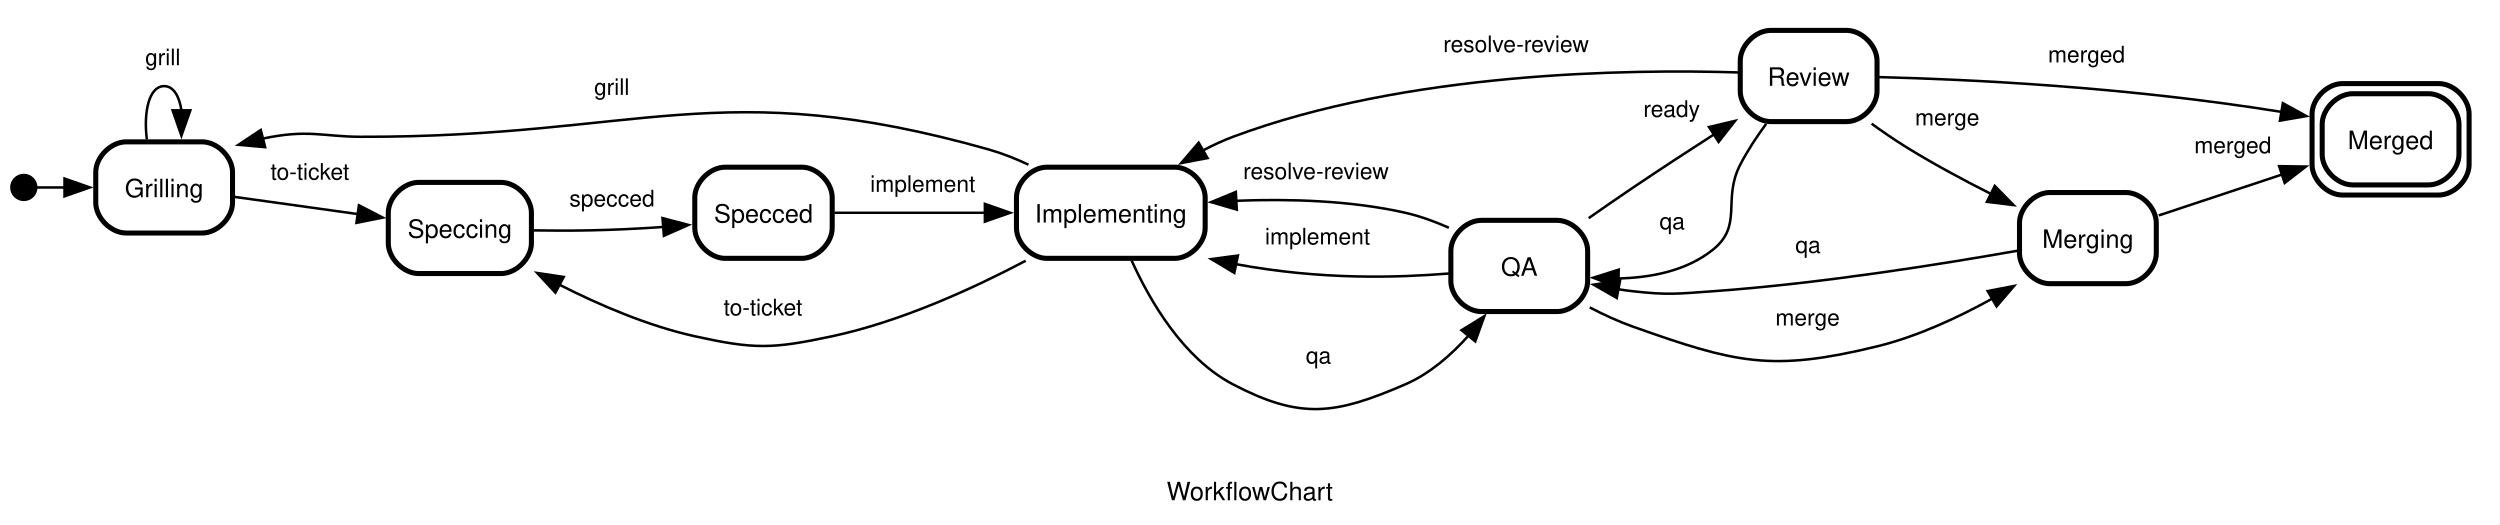
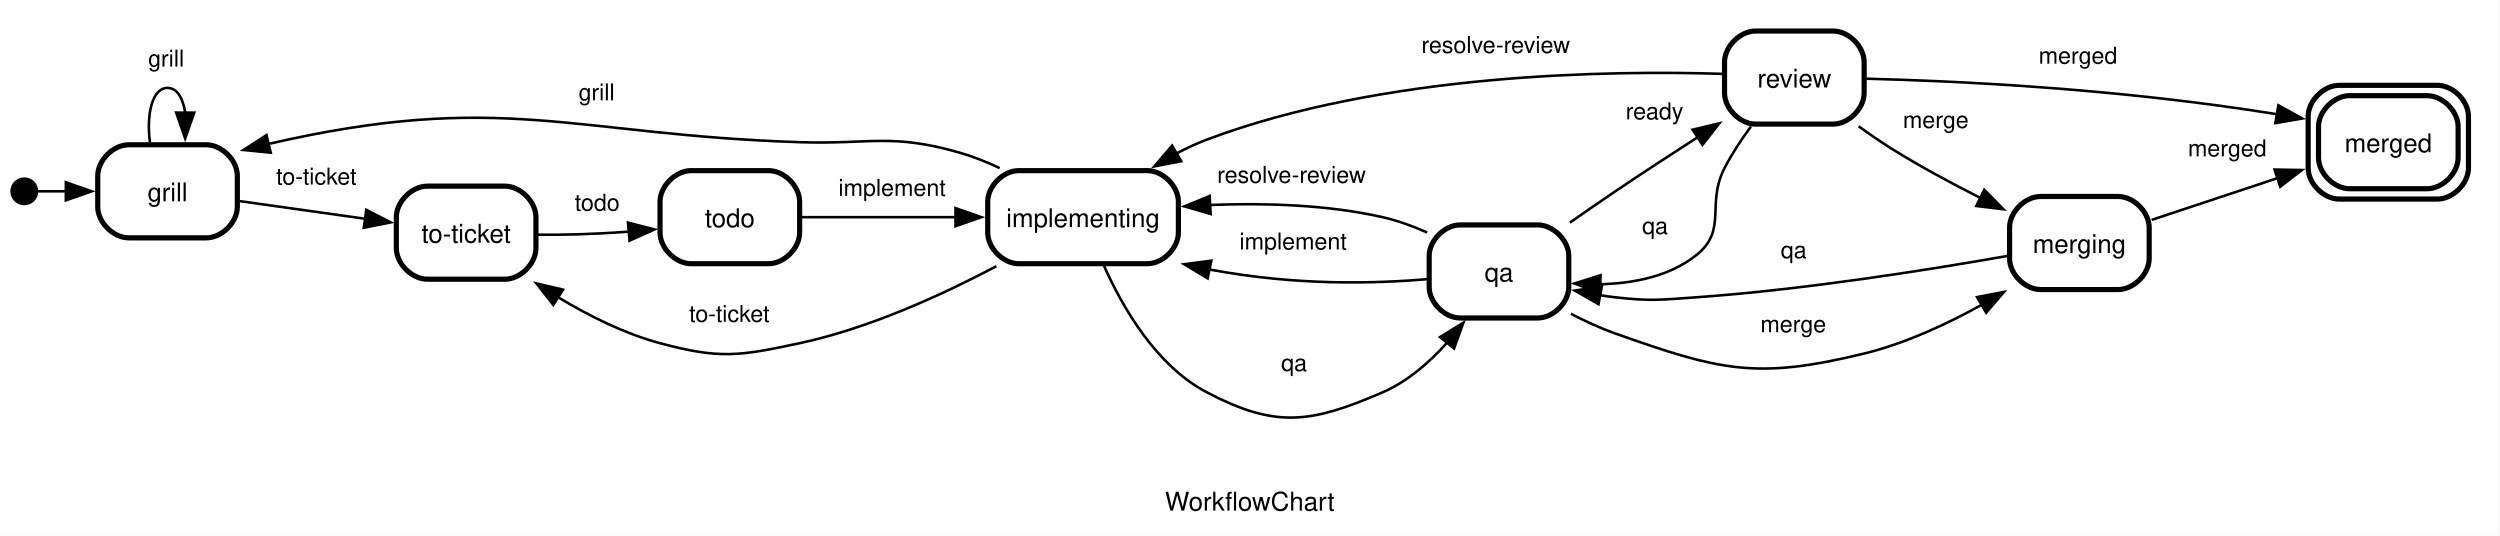
- <svg xmlns="http://www.w3.org/2000/svg" width="987pt" height="207pt" viewBox="0.00 0.00 987.00 207.00">
+ <svg xmlns="http://www.w3.org/2000/svg" width="967pt" height="207pt" viewBox="0.00 0.00 967.00 207.00">
  <g id="graph0" class="graph" transform="scale(1 1) rotate(0) translate(4 203.25)">
-     <polygon fill="white" stroke="none" points="-4,4 -4,-203.25 982.8,-203.25 982.8,4 -4,4" />
-     <text xml:space="preserve" text-anchor="middle" x="489.4" y="-5.75" font-family="Helvetica,sans-Serif" font-size="10.00">WorkflowChart</text>
+     <polygon fill="white" stroke="none" points="-4,4 -4,-203.25 962.8,-203.25 962.8,4 -4,4" />
+     <text xml:space="preserve" text-anchor="middle" x="479.4" y="-5.75" font-family="Helvetica,sans-Serif" font-size="10.00">WorkflowChart</text>
    <g id="clust2" class="cluster">
</g>
    <g id="node1" class="node">
      <ellipse fill="black" stroke="black" stroke-width="0" cx="5.4" cy="-129.25" rx="5.4" ry="5.4" />
    </g>
    <g id="node2" class="node">
      <path fill="white" stroke="black" stroke-width="2" d="M75.8,-147.25C75.8,-147.25 45.8,-147.25 45.8,-147.25 39.8,-147.25 33.8,-141.25 33.8,-135.25 33.8,-135.25 33.8,-123.25 33.8,-123.25 33.8,-117.25 39.8,-111.25 45.8,-111.25 45.8,-111.25 75.8,-111.25 75.8,-111.25 81.8,-111.25 87.8,-117.25 87.8,-123.25 87.8,-123.25 87.8,-135.25 87.8,-135.25 87.8,-141.25 81.8,-147.25 75.8,-147.25" />
-       <text xml:space="preserve" text-anchor="middle" x="60.8" y="-125.38" font-family="Helvetica,sans-Serif" font-size="10.00">Grilling</text>
+       <text xml:space="preserve" text-anchor="middle" x="60.8" y="-125.38" font-family="Helvetica,sans-Serif" font-size="10.00">grill</text>
    </g>
    <g id="edge1" class="edge">
      <path fill="none" stroke="black" d="M10.59,-129.25C13.31,-129.25 17.14,-129.25 21.49,-129.25" />
      <polygon fill="black" stroke="black" points="21.47,-132.75 31.47,-129.25 21.47,-125.75 21.47,-132.75" />
    </g>
    <g id="edge2" class="edge">
      <path fill="none" stroke="black" d="M53.98,-148.18C52.59,-159.09 54.86,-169.25 60.8,-169.25 64.51,-169.25 66.79,-165.28 67.64,-159.64" />
      <polygon fill="black" stroke="black" points="71.14,-159.69 67.62,-149.69 64.14,-159.7 71.14,-159.69" />
      <text xml:space="preserve" text-anchor="start" x="53.3" y="-177.5" font-family="Helvetica,sans-Serif" font-size="9.00">grill</text>
    </g>
    <g id="node3" class="node">
-       <path fill="white" stroke="black" stroke-width="2" d="M193.8,-131.25C193.8,-131.25 161.3,-131.25 161.3,-131.25 155.3,-131.25 149.3,-125.25 149.3,-119.25 149.3,-119.25 149.3,-107.25 149.3,-107.25 149.3,-101.25 155.3,-95.25 161.3,-95.25 161.3,-95.25 193.8,-95.25 193.8,-95.25 199.8,-95.25 205.8,-101.25 205.8,-107.25 205.8,-107.25 205.8,-119.25 205.8,-119.25 205.8,-125.25 199.8,-131.25 193.8,-131.25" />
-       <text xml:space="preserve" text-anchor="middle" x="177.55" y="-109.38" font-family="Helvetica,sans-Serif" font-size="10.00">Speccing</text>
+       <path fill="white" stroke="black" stroke-width="2" d="M191.3,-131.25C191.3,-131.25 161.3,-131.25 161.3,-131.25 155.3,-131.25 149.3,-125.25 149.3,-119.25 149.3,-119.25 149.3,-107.25 149.3,-107.25 149.3,-101.25 155.3,-95.25 161.3,-95.25 161.3,-95.25 191.3,-95.25 191.3,-95.25 197.3,-95.25 203.3,-101.25 203.3,-107.25 203.3,-107.25 203.3,-119.25 203.3,-119.25 203.3,-125.25 197.3,-131.25 191.3,-131.25" />
+       <text xml:space="preserve" text-anchor="middle" x="176.3" y="-109.38" font-family="Helvetica,sans-Serif" font-size="10.00">to-ticket</text>
    </g>
    <g id="edge3" class="edge">
-       <path fill="none" stroke="black" d="M88.7,-125.5C103.2,-123.48 121.36,-120.95 137.4,-118.71" />
-       <polygon fill="black" stroke="black" points="137.7,-122.2 147.12,-117.35 136.73,-115.27 137.7,-122.2" />
-       <text xml:space="preserve" text-anchor="start" x="102.8" y="-132.32" font-family="Helvetica,sans-Serif" font-size="9.00">to-ticket</text>
+       <path fill="none" stroke="black" d="M88.7,-125.46C103.26,-123.41 121.48,-120.84 137.45,-118.59" />
+       <polygon fill="black" stroke="black" points="137.68,-122.09 147.1,-117.23 136.71,-115.16 137.68,-122.09" />
+       <text xml:space="preserve" text-anchor="start" x="102.8" y="-131.87" font-family="Helvetica,sans-Serif" font-size="9.00">to-ticket</text>
    </g>
    <g id="node4" class="node">
-       <path fill="white" stroke="black" stroke-width="2" d="M312.55,-137.25C312.55,-137.25 282.3,-137.25 282.3,-137.25 276.3,-137.25 270.3,-131.25 270.3,-125.25 270.3,-125.25 270.3,-113.25 270.3,-113.25 270.3,-107.25 276.3,-101.25 282.3,-101.25 282.3,-101.25 312.55,-101.25 312.55,-101.25 318.55,-101.25 324.55,-107.25 324.55,-113.25 324.55,-113.25 324.55,-125.25 324.55,-125.25 324.55,-131.25 318.55,-137.25 312.55,-137.25" />
-       <text xml:space="preserve" text-anchor="middle" x="297.42" y="-115.38" font-family="Helvetica,sans-Serif" font-size="10.00">Specced</text>
+       <path fill="white" stroke="black" stroke-width="2" d="M293.3,-137.25C293.3,-137.25 263.3,-137.25 263.3,-137.25 257.3,-137.25 251.3,-131.25 251.3,-125.25 251.3,-125.25 251.3,-113.25 251.3,-113.25 251.3,-107.25 257.3,-101.25 263.3,-101.25 263.3,-101.25 293.3,-101.25 293.3,-101.25 299.3,-101.25 305.3,-107.25 305.3,-113.25 305.3,-113.25 305.3,-125.25 305.3,-125.25 305.3,-131.25 299.3,-137.25 293.3,-137.25" />
+       <text xml:space="preserve" text-anchor="middle" x="278.3" y="-115.38" font-family="Helvetica,sans-Serif" font-size="10.00">todo</text>
    </g>
    <g id="edge4" class="edge">
-       <path fill="none" stroke="black" d="M206.62,-112.3C219.92,-112.07 236.23,-112.11 257.87,-113.65" />
-       <polygon fill="black" stroke="black" points="257.55,-117.14 267.8,-114.45 258.11,-110.16 257.55,-117.14" />
-       <text xml:space="preserve" text-anchor="start" x="220.8" y="-121.75" font-family="Helvetica,sans-Serif" font-size="9.00">specced</text>
+       <path fill="none" stroke="black" d="M204.01,-112.47C213.21,-112.39 223.74,-112.5 239.52,-113.68" />
+       <polygon fill="black" stroke="black" points="238.91,-117.14 249.17,-114.5 239.5,-110.17 238.91,-117.14" />
+       <text xml:space="preserve" text-anchor="start" x="218.3" y="-121.75" font-family="Helvetica,sans-Serif" font-size="9.00">todo</text>
    </g>
    <g id="node5" class="node">
-       <path fill="white" stroke="black" stroke-width="2" d="M459.8,-137.25C459.8,-137.25 409.3,-137.25 409.3,-137.25 403.3,-137.25 397.3,-131.25 397.3,-125.25 397.3,-125.25 397.3,-113.25 397.3,-113.25 397.3,-107.25 403.3,-101.25 409.3,-101.25 409.3,-101.25 459.8,-101.25 459.8,-101.25 465.8,-101.25 471.8,-107.25 471.8,-113.25 471.8,-113.25 471.8,-125.25 471.8,-125.25 471.8,-131.25 465.8,-137.25 459.8,-137.25" />
-       <text xml:space="preserve" text-anchor="middle" x="434.55" y="-115.38" font-family="Helvetica,sans-Serif" font-size="10.00">Implementing</text>
+       <path fill="white" stroke="black" stroke-width="2" d="M439.8,-137.25C439.8,-137.25 390.05,-137.25 390.05,-137.25 384.05,-137.25 378.05,-131.25 378.05,-125.25 378.05,-125.25 378.05,-113.25 378.05,-113.25 378.05,-107.25 384.05,-101.25 390.05,-101.25 390.05,-101.25 439.8,-101.25 439.8,-101.25 445.8,-101.25 451.8,-107.25 451.8,-113.25 451.8,-113.25 451.8,-125.25 451.8,-125.25 451.8,-131.25 445.8,-137.25 439.8,-137.25" />
+       <text xml:space="preserve" text-anchor="middle" x="414.92" y="-115.38" font-family="Helvetica,sans-Serif" font-size="10.00">implementing</text>
    </g>
    <g id="edge5" class="edge">
-       <path fill="none" stroke="black" d="M325.44,-119.25C342.44,-119.25 364.87,-119.25 384.89,-119.25" />
-       <polygon fill="black" stroke="black" points="384.83,-122.75 394.83,-119.25 384.83,-115.75 384.83,-122.75" />
-       <text xml:space="preserve" text-anchor="start" x="339.55" y="-127.5" font-family="Helvetica,sans-Serif" font-size="9.00">implement</text>
+       <path fill="none" stroke="black" d="M306.22,-119.25C323.22,-119.25 345.67,-119.25 365.67,-119.25" />
+       <polygon fill="black" stroke="black" points="365.59,-122.75 375.59,-119.25 365.59,-115.75 365.59,-122.75" />
+       <text xml:space="preserve" text-anchor="start" x="320.3" y="-127.5" font-family="Helvetica,sans-Serif" font-size="9.00">implement</text>
    </g>
    <g id="edge6" class="edge">
-       <path fill="none" stroke="black" d="M402.03,-138.23C396.92,-140.63 391.57,-142.76 386.3,-144.25 280.22,-174.26 248.54,-148.95 138.3,-149.25 123.42,-149.29 117.61,-152.36 99.65,-148.51" />
-       <polygon fill="black" stroke="black" points="100.68,-145.16 90.12,-146.08 98.95,-151.94 100.68,-145.16" />
-       <text xml:space="preserve" text-anchor="start" x="230.55" y="-165.77" font-family="Helvetica,sans-Serif" font-size="9.00">grill</text>
+       <path fill="none" stroke="black" d="M382.67,-138.23C377.59,-140.63 372.28,-142.76 367.05,-144.25 340.6,-151.78 332.79,-147.36 305.3,-148.25 217.06,-151.1 190.05,-168.42 99.75,-147.55" />
+       <polygon fill="black" stroke="black" points="100.73,-144.18 90.18,-145.24 99.08,-150.99 100.73,-144.18" />
+       <text xml:space="preserve" text-anchor="start" x="219.8" y="-164.43" font-family="Helvetica,sans-Serif" font-size="9.00">grill</text>
    </g>
    <g id="edge7" class="edge">
-       <path fill="none" stroke="black" d="M400.92,-100.29C379.88,-89.19 351.51,-76.26 324.55,-70.5 300.97,-65.47 293.84,-65.28 270.3,-70.5 251.86,-74.58 232.74,-82.77 216.75,-90.9" />
-       <polygon fill="black" stroke="black" points="215.28,-87.72 208.07,-95.48 218.55,-93.91 215.28,-87.72" />
-       <text xml:space="preserve" text-anchor="start" x="281.67" y="-78.75" font-family="Helvetica,sans-Serif" font-size="9.00">to-ticket</text>
+       <path fill="none" stroke="black" d="M381.41,-100.29C360.45,-89.19 332.18,-76.26 305.3,-70.5 281.83,-65.48 274.48,-64.29 251.3,-70.5 237.53,-74.19 223.67,-81.14 211.73,-88.37" />
+       <polygon fill="black" stroke="black" points="210.02,-85.31 203.47,-93.64 213.78,-91.21 210.02,-85.31" />
+       <text xml:space="preserve" text-anchor="start" x="262.55" y="-78.75" font-family="Helvetica,sans-Serif" font-size="9.00">to-ticket</text>
    </g>
    <g id="node6" class="node">
-       <path fill="white" stroke="black" stroke-width="2" d="M610.8,-116.25C610.8,-116.25 580.8,-116.25 580.8,-116.25 574.8,-116.25 568.8,-110.25 568.8,-104.25 568.8,-104.25 568.8,-92.25 568.8,-92.25 568.8,-86.25 574.8,-80.25 580.8,-80.25 580.8,-80.25 610.8,-80.25 610.8,-80.25 616.8,-80.25 622.8,-86.25 622.8,-92.25 622.8,-92.25 622.8,-104.25 622.8,-104.25 622.8,-110.25 616.8,-116.25 610.8,-116.25" />
-       <text xml:space="preserve" text-anchor="middle" x="595.8" y="-94.38" font-family="Helvetica,sans-Serif" font-size="10.00">QA</text>
+       <path fill="white" stroke="black" stroke-width="2" d="M590.8,-116.25C590.8,-116.25 560.8,-116.25 560.8,-116.25 554.8,-116.25 548.8,-110.25 548.8,-104.25 548.8,-104.25 548.8,-92.25 548.8,-92.25 548.8,-86.25 554.8,-80.25 560.8,-80.25 560.8,-80.25 590.8,-80.25 590.8,-80.25 596.8,-80.25 602.8,-86.25 602.8,-92.25 602.8,-92.25 602.8,-104.25 602.8,-104.25 602.8,-110.25 596.8,-116.25 590.8,-116.25" />
+       <text xml:space="preserve" text-anchor="middle" x="575.8" y="-94.38" font-family="Helvetica,sans-Serif" font-size="10.00">qa</text>
    </g>
    <g id="edge8" class="edge">
-       <path fill="none" stroke="black" d="M442.75,-100.42C450.1,-84.16 463.22,-61.72 482.8,-51.5 509.59,-37.52 523.06,-39.51 550.8,-51.5 560.46,-55.68 568.99,-63.13 575.89,-70.88" />
-       <polygon fill="black" stroke="black" points="573,-72.88 582.03,-78.43 578.43,-68.46 573,-72.88" />
-       <text xml:space="preserve" text-anchor="start" x="511.55" y="-59.75" font-family="Helvetica,sans-Serif" font-size="9.00">qa</text>
+       <path fill="none" stroke="black" d="M423.03,-100.42C430.29,-84.17 443.29,-61.73 462.8,-51.5 489.57,-37.47 503.06,-39.51 530.8,-51.5 540.46,-55.68 548.99,-63.13 555.89,-70.88" />
+       <polygon fill="black" stroke="black" points="553,-72.88 562.03,-78.43 558.43,-68.46 553,-72.88" />
+       <text xml:space="preserve" text-anchor="start" x="491.55" y="-59.75" font-family="Helvetica,sans-Serif" font-size="9.00">qa</text>
    </g>
    <g id="edge9" class="edge">
-       <path fill="none" stroke="black" d="M568.23,-95.28C547.57,-93.62 518.03,-92.64 483.95,-98.95" />
-       <polygon fill="black" stroke="black" points="483.31,-95.51 474.22,-100.96 484.72,-102.37 483.31,-95.51" />
-       <text xml:space="preserve" text-anchor="start" x="495.42" y="-106.75" font-family="Helvetica,sans-Serif" font-size="9.00">implement</text>
+       <path fill="none" stroke="black" d="M548.23,-95.26C527.56,-93.59 498.02,-92.6 463.81,-99.01" />
+       <polygon fill="black" stroke="black" points="463.11,-95.58 454.03,-101.04 464.54,-102.43 463.11,-95.58" />
+       <text xml:space="preserve" text-anchor="start" x="475.42" y="-106.75" font-family="Helvetica,sans-Serif" font-size="9.00">implement</text>
    </g>
    <g id="edge12" class="edge">
-       <path fill="none" stroke="black" d="M568.02,-113.33C562.49,-115.78 556.58,-117.94 550.8,-119.25 529.25,-124.13 504.84,-124.8 484.06,-123.98" />
-       <polygon fill="black" stroke="black" points="484.29,-120.49 474.12,-123.45 483.91,-127.48 484.29,-120.49" />
-       <text xml:space="preserve" text-anchor="start" x="486.8" y="-132.53" font-family="Helvetica,sans-Serif" font-size="9.00">resolve-review</text>
+       <path fill="none" stroke="black" d="M548.02,-113.33C542.49,-115.78 536.58,-117.94 530.8,-119.25 509.24,-124.13 484.81,-124.79 464.04,-123.96" />
+       <polygon fill="black" stroke="black" points="464.28,-120.47 454.11,-123.42 463.91,-127.46 464.28,-120.47" />
+       <text xml:space="preserve" text-anchor="start" x="466.8" y="-132.51" font-family="Helvetica,sans-Serif" font-size="9.00">resolve-review</text>
    </g>
    <g id="node7" class="node">
-       <path fill="white" stroke="black" stroke-width="2" d="M725.05,-191.25C725.05,-191.25 695.05,-191.25 695.05,-191.25 689.05,-191.25 683.05,-185.25 683.05,-179.25 683.05,-179.25 683.05,-167.25 683.05,-167.25 683.05,-161.25 689.05,-155.25 695.05,-155.25 695.05,-155.25 725.05,-155.25 725.05,-155.25 731.05,-155.25 737.05,-161.25 737.05,-167.25 737.05,-167.25 737.05,-179.25 737.05,-179.25 737.05,-185.25 731.05,-191.25 725.05,-191.25" />
-       <text xml:space="preserve" text-anchor="middle" x="710.05" y="-169.38" font-family="Helvetica,sans-Serif" font-size="10.00">Review</text>
+       <path fill="white" stroke="black" stroke-width="2" d="M705.05,-191.25C705.05,-191.25 675.05,-191.25 675.05,-191.25 669.05,-191.25 663.05,-185.25 663.05,-179.25 663.05,-179.25 663.05,-167.25 663.05,-167.25 663.05,-161.25 669.05,-155.25 675.05,-155.25 675.05,-155.25 705.05,-155.25 705.05,-155.25 711.05,-155.25 717.05,-161.25 717.05,-167.25 717.05,-167.25 717.05,-179.25 717.05,-179.25 717.05,-185.25 711.05,-191.25 705.05,-191.25" />
+       <text xml:space="preserve" text-anchor="middle" x="690.05" y="-169.38" font-family="Helvetica,sans-Serif" font-size="10.00">review</text>
    </g>
    <g id="edge10" class="edge">
-       <path fill="none" stroke="black" d="M623.2,-117.12C628.97,-121.16 635.07,-125.38 640.8,-129.25 651.08,-136.18 662.34,-143.54 672.71,-150.21" />
-       <polygon fill="black" stroke="black" points="670.72,-153.1 681.03,-155.55 674.5,-147.21 670.72,-153.1" />
-       <text xml:space="preserve" text-anchor="start" x="644.8" y="-157.09" font-family="Helvetica,sans-Serif" font-size="9.00">ready</text>
+       <path fill="none" stroke="black" d="M603.2,-117.12C608.97,-121.16 615.07,-125.38 620.8,-129.25 631.08,-136.18 642.34,-143.54 652.71,-150.21" />
+       <polygon fill="black" stroke="black" points="650.72,-153.1 661.03,-155.55 654.5,-147.21 650.72,-153.1" />
+       <text xml:space="preserve" text-anchor="start" x="624.8" y="-157.09" font-family="Helvetica,sans-Serif" font-size="9.00">ready</text>
    </g>
    <g id="node8" class="node">
-       <path fill="white" stroke="black" stroke-width="2" d="M835.3,-127.25C835.3,-127.25 805.3,-127.25 805.3,-127.25 799.3,-127.25 793.3,-121.25 793.3,-115.25 793.3,-115.25 793.3,-103.25 793.3,-103.25 793.3,-97.25 799.3,-91.25 805.3,-91.25 805.3,-91.25 835.3,-91.25 835.3,-91.25 841.3,-91.25 847.3,-97.25 847.3,-103.25 847.3,-103.25 847.3,-115.25 847.3,-115.25 847.3,-121.25 841.3,-127.25 835.3,-127.25" />
-       <text xml:space="preserve" text-anchor="middle" x="820.3" y="-105.38" font-family="Helvetica,sans-Serif" font-size="10.00">Merging</text>
+       <path fill="white" stroke="black" stroke-width="2" d="M815.3,-127.25C815.3,-127.25 785.3,-127.25 785.3,-127.25 779.3,-127.25 773.3,-121.25 773.3,-115.25 773.3,-115.25 773.3,-103.25 773.3,-103.25 773.3,-97.25 779.3,-91.25 785.3,-91.25 785.3,-91.25 815.3,-91.25 815.3,-91.25 821.3,-91.25 827.3,-97.25 827.3,-103.25 827.3,-103.25 827.3,-115.25 827.3,-115.25 827.3,-121.25 821.3,-127.25 815.3,-127.25" />
+       <text xml:space="preserve" text-anchor="middle" x="800.3" y="-105.38" font-family="Helvetica,sans-Serif" font-size="10.00">merging</text>
    </g>
    <g id="edge11" class="edge">
-       <path fill="none" stroke="black" d="M623.64,-81.87C629.17,-79 635.06,-76.28 640.8,-74.25 681.25,-59.92 695.36,-56.31 737.05,-66.5 752.9,-70.37 769.1,-77.88 782.88,-85.54" />
-       <polygon fill="black" stroke="black" points="780.73,-88.35 791.14,-90.34 784.25,-82.29 780.73,-88.35" />
-       <text xml:space="preserve" text-anchor="start" x="696.92" y="-74.75" font-family="Helvetica,sans-Serif" font-size="9.00">merge</text>
+       <path fill="none" stroke="black" d="M603.64,-81.87C609.17,-79 615.06,-76.28 620.8,-74.25 661.25,-59.92 675.36,-56.31 717.05,-66.5 732.9,-70.37 749.1,-77.88 762.88,-85.54" />
+       <polygon fill="black" stroke="black" points="760.73,-88.35 771.14,-90.34 764.25,-82.29 760.73,-88.35" />
+       <text xml:space="preserve" text-anchor="start" x="676.92" y="-74.75" font-family="Helvetica,sans-Serif" font-size="9.00">merge</text>
    </g>
    <g id="edge16" class="edge">
-       <path fill="none" stroke="black" d="M682.29,-174.65C638.92,-176 551.24,-174.87 482.8,-149.25 478.84,-147.77 474.85,-145.92 470.97,-143.87" />
-       <polygon fill="black" stroke="black" points="472.74,-140.85 462.33,-138.87 469.23,-146.91 472.74,-140.85" />
-       <text xml:space="preserve" text-anchor="start" x="565.8" y="-182.68" font-family="Helvetica,sans-Serif" font-size="9.00">resolve-review</text>
+       <path fill="none" stroke="black" d="M662.28,-174.68C618.89,-176.06 531.19,-174.99 462.8,-149.25 458.86,-147.77 454.9,-145.92 451.05,-143.88" />
+       <polygon fill="black" stroke="black" points="452.89,-140.89 442.48,-138.88 449.36,-146.94 452.89,-140.89" />
+       <text xml:space="preserve" text-anchor="start" x="545.8" y="-182.75" font-family="Helvetica,sans-Serif" font-size="9.00">resolve-review</text>
    </g>
    <g id="edge13" class="edge">
-       <path fill="none" stroke="black" d="M693.29,-154.36C689.59,-149.34 685.9,-143.76 683.05,-138.25 675.81,-124.23 684.42,-114.29 672.05,-104.5 661.63,-96.26 647.67,-93.56 634.61,-93.31" />
-       <polygon fill="black" stroke="black" points="634.87,-89.8 624.98,-93.6 635.08,-96.8 634.87,-89.8" />
-       <text xml:space="preserve" text-anchor="start" x="651.17" y="-112.75" font-family="Helvetica,sans-Serif" font-size="9.00">qa</text>
+       <path fill="none" stroke="black" d="M673.29,-154.36C669.59,-149.34 665.9,-143.76 663.05,-138.25 655.81,-124.23 664.42,-114.29 652.05,-104.5 641.63,-96.26 627.67,-93.56 614.61,-93.31" />
+       <polygon fill="black" stroke="black" points="614.87,-89.8 604.98,-93.6 615.08,-96.8 614.87,-89.8" />
+       <text xml:space="preserve" text-anchor="start" x="631.17" y="-112.75" font-family="Helvetica,sans-Serif" font-size="9.00">qa</text>
    </g>
    <g id="edge14" class="edge">
-       <path fill="none" stroke="black" d="M734.91,-154.42C739.19,-151.31 743.69,-148.22 748.05,-145.5 758.76,-138.83 770.86,-132.32 782,-126.7" />
-       <polygon fill="black" stroke="black" points="783.53,-129.85 790.95,-122.29 780.43,-123.57 783.53,-129.85" />
-       <text xml:space="preserve" text-anchor="start" x="752.05" y="-153.75" font-family="Helvetica,sans-Serif" font-size="9.00">merge</text>
+       <path fill="none" stroke="black" d="M714.91,-154.42C719.19,-151.31 723.69,-148.22 728.05,-145.5 738.76,-138.83 750.86,-132.32 762,-126.7" />
+       <polygon fill="black" stroke="black" points="763.53,-129.85 770.95,-122.29 760.43,-123.57 763.53,-129.85" />
+       <text xml:space="preserve" text-anchor="start" x="732.05" y="-153.75" font-family="Helvetica,sans-Serif" font-size="9.00">merge</text>
    </g>
    <g id="node9" class="node">
-       <path fill="white" stroke="black" stroke-width="2" d="M954.8,-166.25C954.8,-166.25 924.8,-166.25 924.8,-166.25 918.8,-166.25 912.8,-160.25 912.8,-154.25 912.8,-154.25 912.8,-142.25 912.8,-142.25 912.8,-136.25 918.8,-130.25 924.8,-130.25 924.8,-130.25 954.8,-130.25 954.8,-130.25 960.8,-130.25 966.8,-136.25 966.8,-142.25 966.8,-142.25 966.8,-154.25 966.8,-154.25 966.8,-160.25 960.8,-166.25 954.8,-166.25" />
-       <path fill="none" stroke="black" stroke-width="2" d="M958.8,-170.25C958.8,-170.25 920.8,-170.25 920.8,-170.25 914.8,-170.25 908.8,-164.25 908.8,-158.25 908.8,-158.25 908.8,-138.25 908.8,-138.25 908.8,-132.25 914.8,-126.25 920.8,-126.25 920.8,-126.25 958.8,-126.25 958.8,-126.25 964.8,-126.25 970.8,-132.25 970.8,-138.25 970.8,-138.25 970.8,-158.25 970.8,-158.25 970.8,-164.25 964.8,-170.25 958.8,-170.25" />
-       <text xml:space="preserve" text-anchor="middle" x="939.8" y="-144.38" font-family="Helvetica,sans-Serif" font-size="10.00">Merged</text>
+       <path fill="white" stroke="black" stroke-width="2" d="M934.8,-166.25C934.8,-166.25 904.8,-166.25 904.8,-166.25 898.8,-166.25 892.8,-160.25 892.8,-154.25 892.8,-154.25 892.8,-142.25 892.8,-142.25 892.8,-136.25 898.8,-130.25 904.8,-130.25 904.8,-130.25 934.8,-130.25 934.8,-130.25 940.8,-130.25 946.8,-136.25 946.8,-142.25 946.8,-142.25 946.8,-154.25 946.8,-154.25 946.8,-160.25 940.8,-166.25 934.8,-166.25" />
+       <path fill="none" stroke="black" stroke-width="2" d="M938.8,-170.25C938.8,-170.25 900.8,-170.25 900.8,-170.25 894.8,-170.25 888.8,-164.25 888.8,-158.25 888.8,-158.25 888.8,-138.25 888.8,-138.25 888.8,-132.25 894.8,-126.25 900.8,-126.25 900.8,-126.25 938.8,-126.25 938.8,-126.25 944.8,-126.25 950.8,-132.25 950.8,-138.25 950.8,-138.25 950.8,-158.25 950.8,-158.25 950.8,-164.25 944.8,-170.25 938.8,-170.25" />
+       <text xml:space="preserve" text-anchor="middle" x="919.8" y="-144.38" font-family="Helvetica,sans-Serif" font-size="10.00">merged</text>
    </g>
    <g id="edge15" class="edge">
-       <path fill="none" stroke="black" d="M737.84,-172.81C772.21,-171.92 833.88,-169.18 896.72,-159.07" />
-       <polygon fill="black" stroke="black" points="897.27,-162.52 906.55,-157.42 896.11,-155.62 897.27,-162.52" />
-       <text xml:space="preserve" text-anchor="start" x="804.55" y="-178.62" font-family="Helvetica,sans-Serif" font-size="9.00">merged</text>
+       <path fill="none" stroke="black" d="M717.84,-172.81C752.21,-171.92 813.88,-169.18 876.72,-159.07" />
+       <polygon fill="black" stroke="black" points="877.27,-162.52 886.55,-157.42 876.11,-155.62 877.27,-162.52" />
+       <text xml:space="preserve" text-anchor="start" x="784.55" y="-178.62" font-family="Helvetica,sans-Serif" font-size="9.00">merged</text>
    </g>
    <g id="edge17" class="edge">
-       <path fill="none" stroke="black" d="M792.55,-104.27C763.14,-99.07 714.42,-91.26 672.05,-88.25 658.2,-87.27 654.6,-86.7 640.8,-88.25 638.87,-88.47 636.91,-88.73 634.93,-89.04" />
-       <polygon fill="black" stroke="black" points="634.3,-85.6 625.12,-90.87 635.59,-92.48 634.3,-85.6" />
-       <text xml:space="preserve" text-anchor="start" x="704.8" y="-103.41" font-family="Helvetica,sans-Serif" font-size="9.00">qa</text>
+       <path fill="none" stroke="black" d="M772.55,-104.27C743.14,-99.07 694.42,-91.26 652.05,-88.25 638.2,-87.27 634.6,-86.7 620.8,-88.25 618.87,-88.47 616.91,-88.73 614.93,-89.04" />
+       <polygon fill="black" stroke="black" points="614.3,-85.6 605.12,-90.87 615.59,-92.48 614.3,-85.6" />
+       <text xml:space="preserve" text-anchor="start" x="684.8" y="-103.41" font-family="Helvetica,sans-Serif" font-size="9.00">qa</text>
    </g>
    <g id="edge18" class="edge">
-       <path fill="none" stroke="black" d="M848.26,-118.2C862.68,-122.98 880.76,-128.99 896.97,-134.36" />
-       <polygon fill="black" stroke="black" points="895.79,-137.66 906.38,-137.49 897.99,-131.02 895.79,-137.66" />
-       <text xml:space="preserve" text-anchor="start" x="862.3" y="-142.77" font-family="Helvetica,sans-Serif" font-size="9.00">merged</text>
+       <path fill="none" stroke="black" d="M828.26,-118.2C842.68,-122.98 860.76,-128.99 876.97,-134.36" />
+       <polygon fill="black" stroke="black" points="875.79,-137.66 886.38,-137.49 877.99,-131.02 875.79,-137.66" />
+       <text xml:space="preserve" text-anchor="start" x="842.3" y="-142.77" font-family="Helvetica,sans-Serif" font-size="9.00">merged</text>
    </g>
  </g>
</svg>
